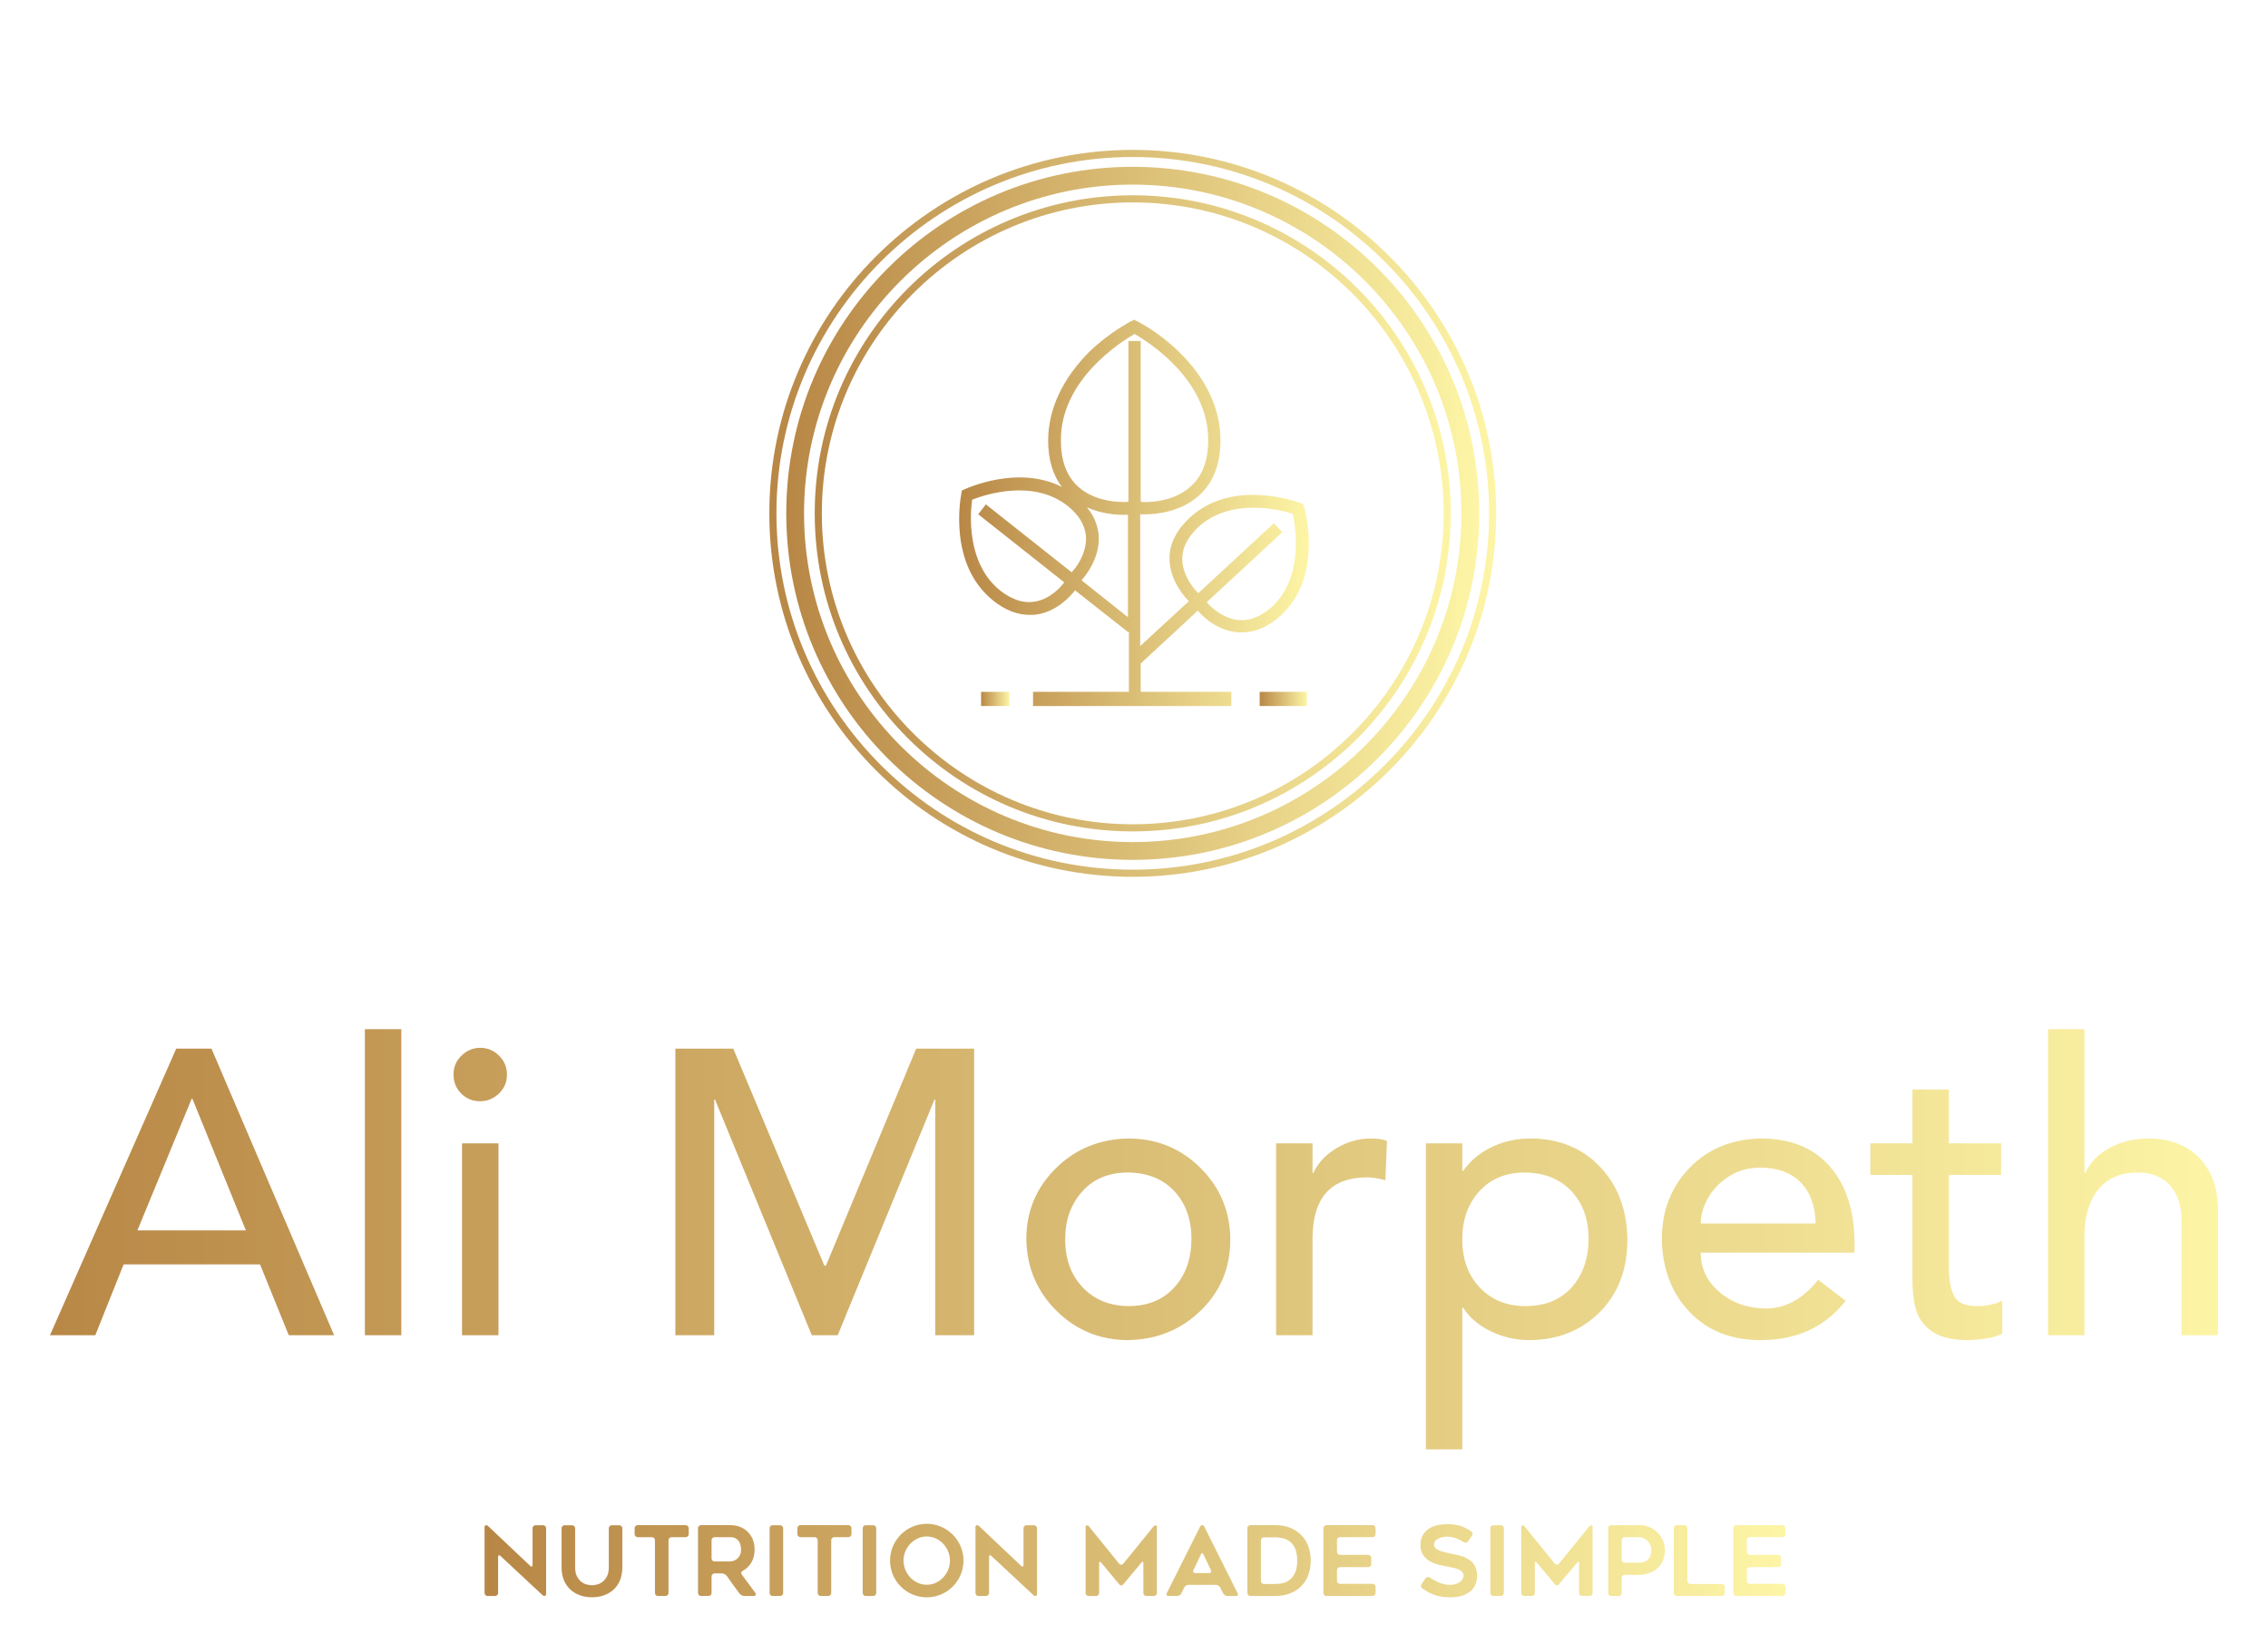
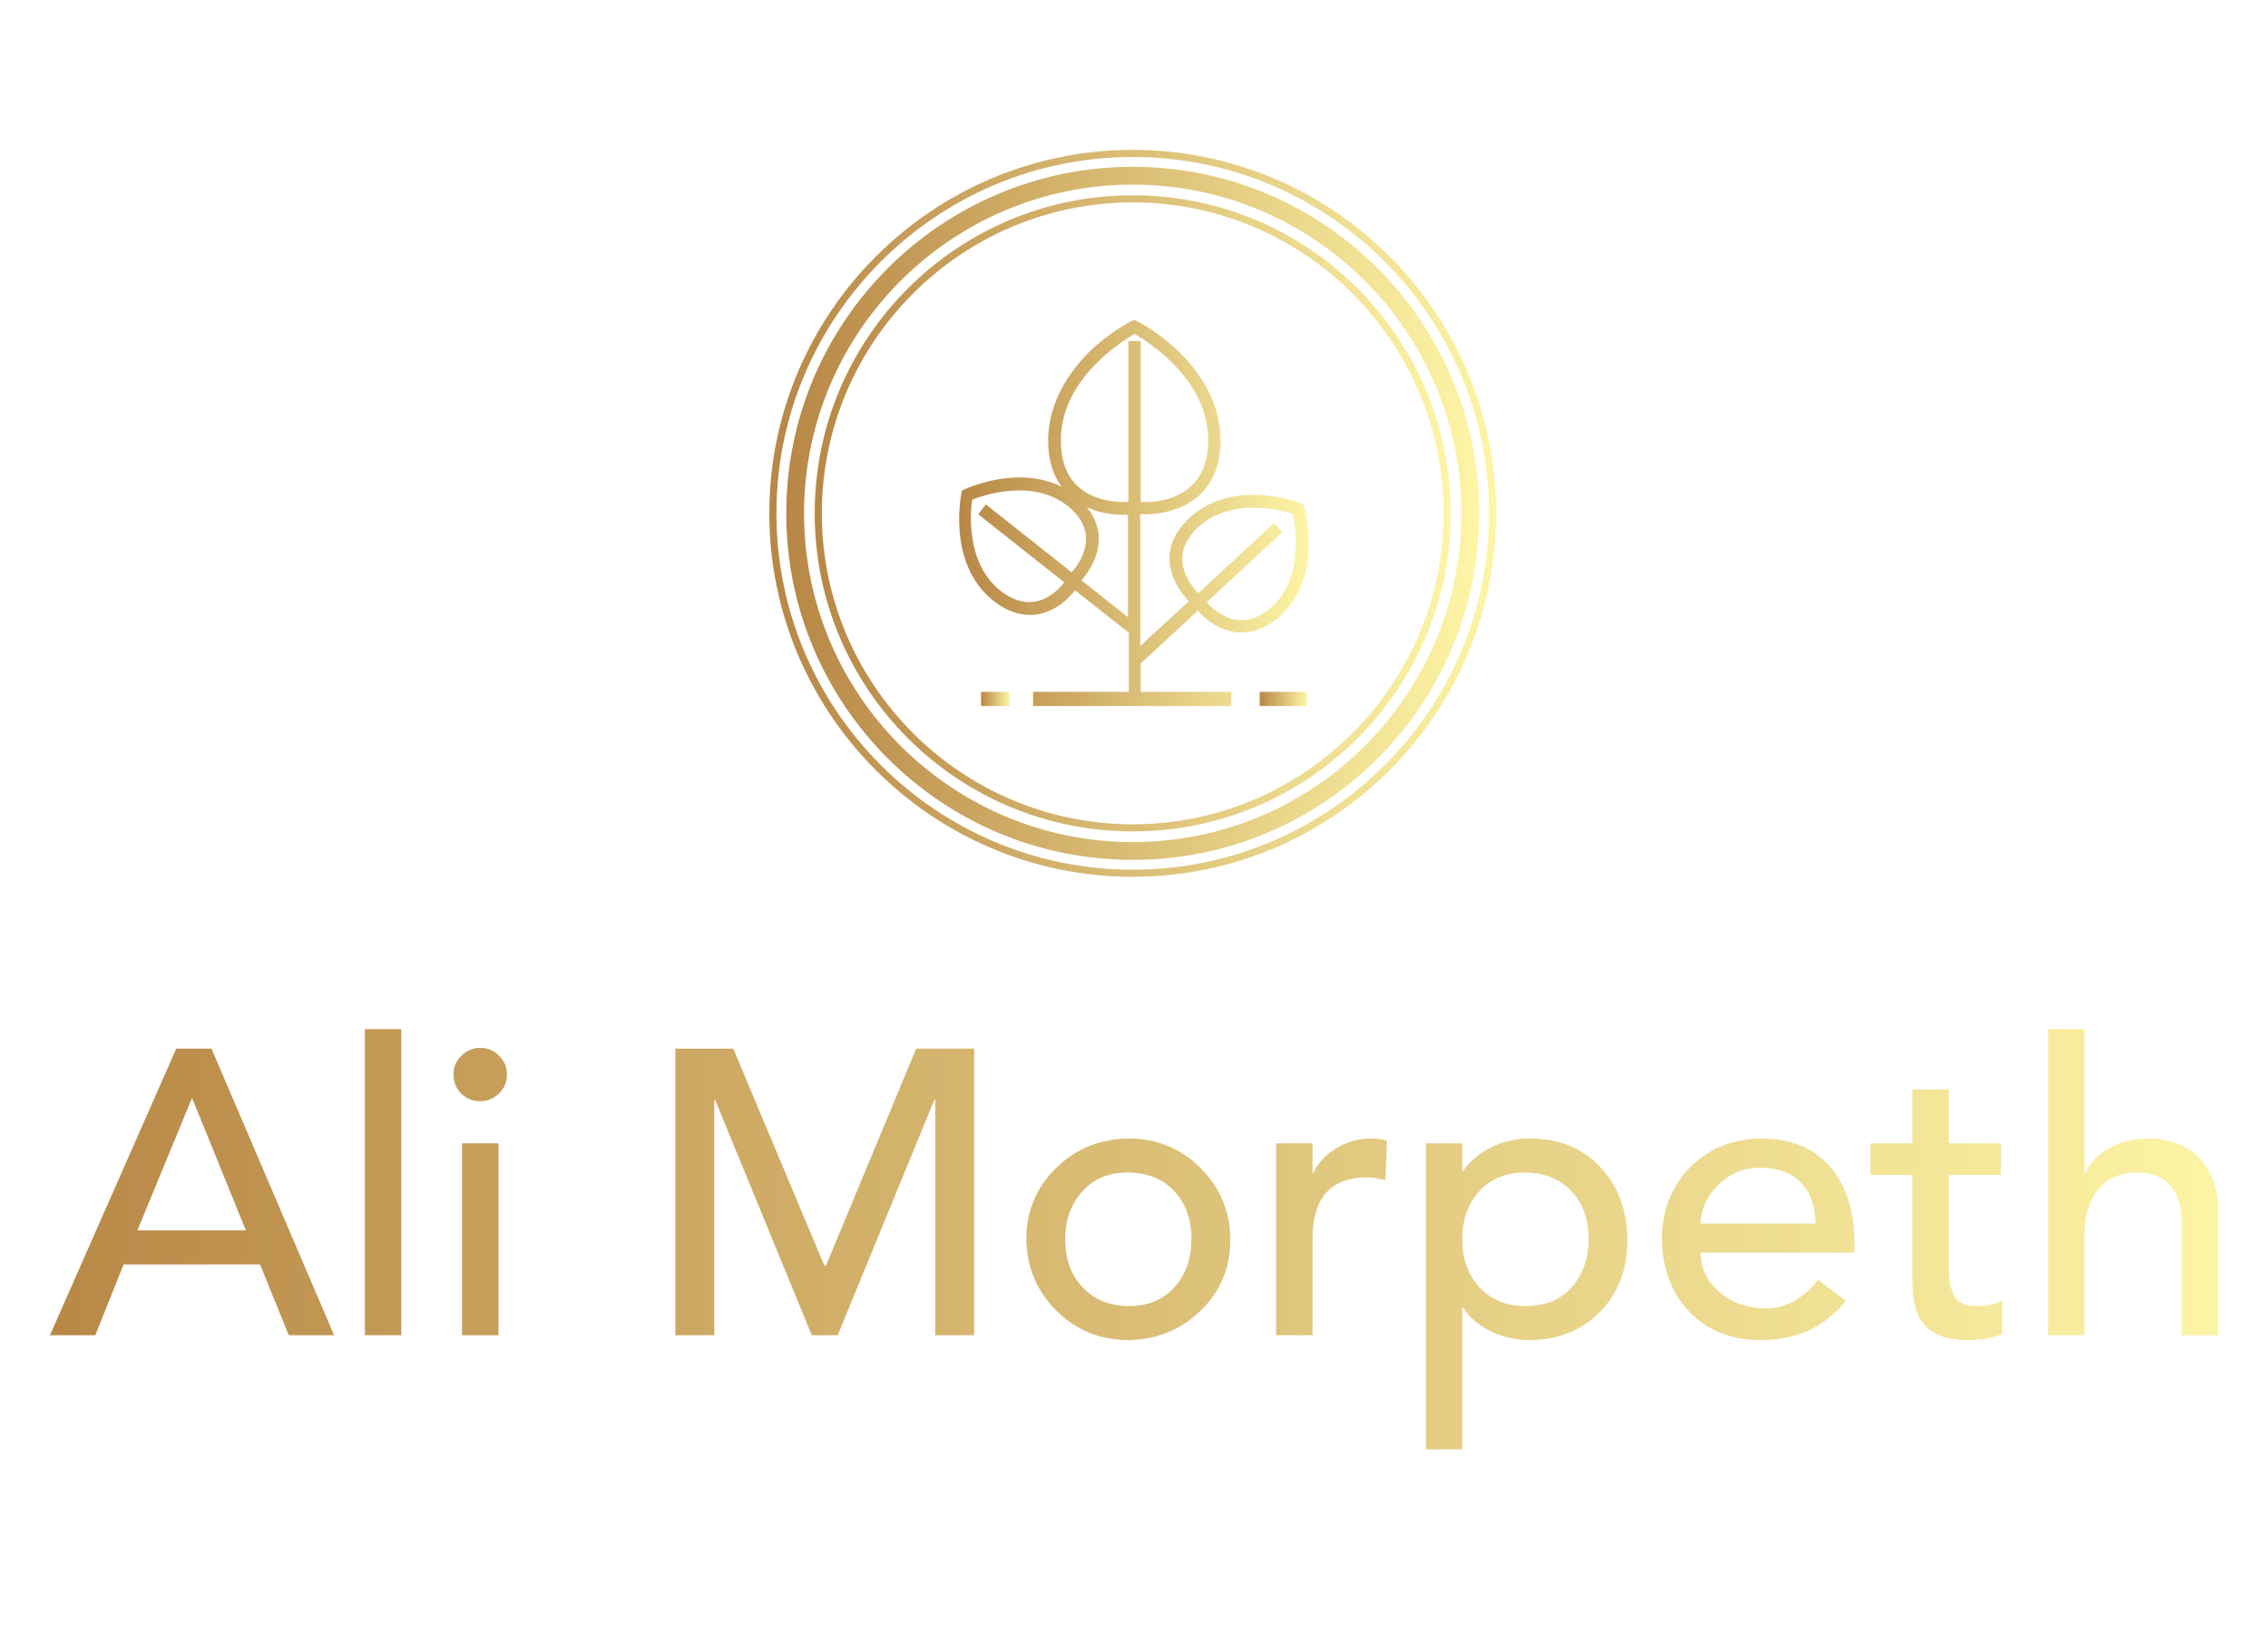
<svg xmlns="http://www.w3.org/2000/svg" version="1.1" width="3138.249" height="2274.194">
  <g transform="scale(6.912442) translate(10, 10)">
    <defs id="SvgjsDefs7554">
      <linearGradient id="SvgjsLinearGradient7560">
        <stop id="SvgjsStop7561" stop-color="#b88746" offset="0" />
        <stop id="SvgjsStop7562" stop-color="#fdf5a6" offset="1" />
      </linearGradient>
      <linearGradient id="SvgjsLinearGradient7563">
        <stop id="SvgjsStop7564" stop-color="#b88746" offset="0" />
        <stop id="SvgjsStop7565" stop-color="#fdf5a6" offset="1" />
      </linearGradient>
      <linearGradient id="SvgjsLinearGradient7566">
        <stop id="SvgjsStop7567" stop-color="#b88746" offset="0" />
        <stop id="SvgjsStop7568" stop-color="#fdf5a6" offset="1" />
      </linearGradient>
      <linearGradient id="SvgjsLinearGradient7569">
        <stop id="SvgjsStop7570" stop-color="#b88746" offset="0" />
        <stop id="SvgjsStop7571" stop-color="#fdf5a6" offset="1" />
      </linearGradient>
    </defs>
    <g id="SvgjsG7555" featureKey="root" fill="#1a5c5a" />
    <g id="SvgjsG7556" featureKey="container1" fill="url(#SvgjsLinearGradient7569)" transform="matrix(0.7120137,0,0,0.7120137,144,20)">
      <defs />
      <g>
        <path d="M102.174,199.588c53.8,0,97.413-43.613,97.413-97.413S155.974,4.762,102.174,4.762S4.761,48.375,4.761,102.175    S48.375,199.588,102.174,199.588z M102.174,9.762c50.957,0,92.413,41.457,92.413,92.413s-41.456,92.413-92.413,92.413    c-50.957,0-92.413-41.457-92.413-92.413S51.218,9.762,102.174,9.762z" />
        <path d="M102.174,191.585c49.38,0,89.41-40.03,89.41-89.41s-40.03-89.41-89.41-89.41c-49.38,0-89.41,40.03-89.41,89.41    S52.794,191.585,102.174,191.585z M102.174,14.765c48.198,0,87.41,39.212,87.41,87.41s-39.212,87.41-87.41,87.41    c-48.198,0-87.41-39.212-87.41-87.41S53.976,14.765,102.174,14.765z" />
        <path d="M102.174,204.35c56.339,0,102.174-45.835,102.174-102.175S158.513,0,102.174,0C45.835,0,0,45.835,0,102.175    S45.835,204.35,102.174,204.35z M102.174,2c55.236,0,100.174,44.938,100.174,100.175S157.411,202.35,102.174,202.35    C46.938,202.35,2,157.411,2,102.175S46.938,2,102.174,2z" />
      </g>
    </g>
    <g id="SvgjsG7557" featureKey="symbol1" fill="url(#SvgjsLinearGradient7566)" transform="matrix(0.9451721,0,0,0.9451721,170.5162,43.22504)">
      <g>
        <path d="M85.2,51L85,50.4l-0.6-0.2C83.8,50,70.1,44.9,61,53.3c-2.8,2.6-4.3,5.5-4.3,8.6c0,5,3.7,8.7,4.1,9.1l-10.3,9.5V52.6h0.2   c0.1,0,0.4,0,0.9,0c2.1,0,7.5-0.4,11.5-4.1c2.9-2.7,4.4-6.6,4.4-11.6c0-6.7-3.1-13.2-8.9-18.8c-4.3-4.2-8.6-6.3-8.8-6.4l-0.6-0.3   l-0.6,0.3c-0.2,0.1-4.5,2.3-8.8,6.4C34.1,23.8,31,30.3,31,37c0,4,1,7.3,2.9,9.8c-9.3-4.7-20.1,0.3-20.6,0.5l-0.6,0.3l-0.1,0.7   c-0.1,0.6-2.9,14.9,6.8,22.6c2.5,2,5.1,3,7.7,3c0.5,0,1,0,1.6-0.1c4.2-0.7,7-3.8,8-5.1l11.3,8.9l0.1-0.2v12.8H27.8v3h42v-3H50.6v-6   L62.7,73c0.8,1,4,4.3,8.6,4.6c0.3,0,0.5,0,0.8,0c2.8,0,5.6-1.2,8.2-3.6C89.3,65.7,85.4,51.6,85.2,51z M49.3,14.4   c2.9,1.7,15.6,9.6,15.6,22.5c0,4.2-1.2,7.5-3.6,9.7C57.3,50.4,51.1,50,51,50l-0.4-0.1v-34H48v34L47.4,50c-1,0-6.4,0.1-10.1-3.3   c-2.4-2.2-3.6-5.5-3.6-9.7C33.6,24.1,46.4,16.1,49.3,14.4z M28.1,71.1c-2.3,0.4-4.7-0.4-7.2-2.3c-7.3-5.8-6.4-16.5-6-19.3   c2.6-1,12.8-4.5,20.2,1.3c2.4,1.9,3.7,4.1,3.9,6.4c0.3,4-2.7,7.4-2.8,7.4L36,64.9L17.8,50.5l-1.6,2.1L34.4,67   C33.7,68,31.4,70.6,28.1,71.1z M38.1,66.6l0.1-0.2c0.2-0.2,3.9-4.3,3.5-9.4c-0.2-2.1-1-4.1-2.5-5.9c4.1,1.9,8.3,1.6,8.5,1.6l0.2,0   v21.7L38.1,66.6z M71.4,75c-3.6-0.3-6.4-3.2-6.8-3.8l16-14.8l-1.8-1.9l-16,14.8c0,0-0.1-0.1-0.1-0.1c0,0-3.3-3.1-3.3-7.2   c0-2.4,1.2-4.6,3.4-6.7c6.9-6.3,17.3-3.7,20-2.8c0.6,2.7,2.4,13.4-4.4,19.7C76.1,74.2,73.8,75.2,71.4,75z" />
        <rect x="75.8" y="90.2" width="10" height="3" />
        <rect x="16.8" y="90.2" width="6" height="3" />
      </g>
    </g>
    <g id="SvgjsG7558" featureKey="text1" fill="url(#SvgjsLinearGradient7560)" transform="matrix(4.051531,0,0,4.051531,-0.08102957,160.0224)">
      <path d="M8 9.84 l6.06 14.16 l-2.24 0 l-1.42 -3.5 l-6.74 0 l-1.4 3.5 l-2.24 0 l6.24 -14.16 l1.74 0 z M4.34 18.82 l5.36 0 l-2.64 -6.5 l-0.04 0 z M17.38 8.88 l0 15.12 l-1.8 0 l0 -15.12 l1.8 0 z M21.28 9.8 q0.54 0 0.93 0.39 t0.39 0.93 q0 0.56 -0.4 0.94 t-0.92 0.38 q-0.56 0 -0.94 -0.38 t-0.38 -0.94 t0.4 -0.94 t0.92 -0.38 z M22.18 14.52 l0 9.48 l-1.8 0 l0 -9.48 l1.8 0 z  M33.78 9.84 l4.5 10.72 l0.08 0 l4.46 -10.72 l2.86 0 l0 14.16 l-1.92 0 l0 -11.64 l-0.04 0 l-4.78 11.64 l-1.28 0 l-4.78 -11.64 l-0.04 0 l0 11.64 l-1.92 0 l0 -14.16 l2.86 0 z M53.3 14.28 q2.1 0 3.56 1.45 t1.48 3.53 q0 2.1 -1.46 3.52 t-3.58 1.46 q-2.08 0 -3.54 -1.44 t-1.5 -3.54 q0 -2.06 1.45 -3.5 t3.59 -1.48 z M50.18 19.26 q0 1.46 0.86 2.37 t2.26 0.93 q1.42 0 2.26 -0.91 t0.86 -2.39 q0 -1.46 -0.84 -2.37 t-2.3 -0.93 q-1.42 0 -2.26 0.94 t-0.84 2.36 z M65.28 14.28 q0.5 0 0.8 0.12 l-0.08 1.94 q-0.52 -0.14 -0.9 -0.14 q-2.66 0 -2.7 2.96 l0 4.84 l-1.8 0 l0 -9.48 l1.8 0 l0 1.46 l0.04 0 q0.36 -0.76 1.16 -1.23 t1.68 -0.47 z M73.16 14.28 q2.1 0 3.43 1.38 t1.37 3.6 q0 2.22 -1.36 3.59 t-3.46 1.39 q-1.04 0 -1.94 -0.44 t-1.36 -1.16 l-0.04 0 l0 7 l-1.8 0 l0 -15.12 l1.8 0 l0 1.36 l0.04 0 q0.54 -0.76 1.42 -1.18 t1.9 -0.42 z M69.8 19.26 q0 1.48 0.87 2.39 t2.25 0.91 q1.44 0 2.27 -0.91 t0.85 -2.39 q0 -1.48 -0.85 -2.38 t-2.29 -0.92 q-1.42 0 -2.26 0.93 t-0.84 2.37 z M84.56 14.28 q2.18 0 3.39 1.37 t1.23 3.77 l0 0.5 l-7.6 0 q0 1.16 0.93 1.95 t2.27 0.81 q1.48 0 2.6 -1.42 l1.36 1.04 q-1.52 1.94 -4.2 1.94 q-2.18 0 -3.51 -1.39 t-1.37 -3.59 q0 -2.12 1.37 -3.53 t3.53 -1.45 z M87.26 18.48 q-0.04 -1.34 -0.76 -2.05 t-1.98 -0.71 q-0.84 0 -1.51 0.41 t-1.05 1.06 t-0.38 1.29 l5.68 0 z M93.84 11.86 l0 2.66 l2.58 0 l0 1.56 l-2.58 0 l0 4.56 q0 0.92 0.26 1.42 t1.1 0.5 q0.8 0 1.28 -0.28 l0 1.64 q-0.52 0.28 -1.64 0.32 q-1.08 0 -1.67 -0.33 t-0.86 -0.92 t-0.27 -1.85 l0 -5.06 l-2.08 0 l0 -1.56 l2.08 0 l0 -2.66 l1.8 0 z M100.54 8.88 l0 7.1 l0.04 0 q0.38 -0.8 1.23 -1.25 t1.89 -0.45 q1.58 0 2.51 0.96 t0.93 2.58 l0 6.18 l-1.8 0 l0 -5.66 q0 -1.1 -0.57 -1.74 t-1.59 -0.64 q-1.26 0 -1.94 0.82 t-0.7 2.26 l0 4.96 l-1.8 0 l0 -15.12 l1.8 0 z" />
    </g>
-     <g id="SvgjsG7559" featureKey="text3" fill="url(#SvgjsLinearGradient7563)" transform="matrix(0.9683899,0,0,0.9683899,85.45058,290.0806)">
-       <path d="M4.4 11.92 l0 7.46 c0 0.34 -0.28 0.62 -0.62 0.62 l-1.58 0 c-0.32 0 -0.6 -0.28 -0.6 -0.62 l0 -13.68 c0 -0.34 0.44 -0.42 0.68 -0.2 l8.78 8.3 c0.26 0.24 0.46 0.14 0.46 -0.2 l0 -7.6 c0 -0.34 0.28 -0.62 0.62 -0.62 l1.56 0 c0.34 0 0.62 0.28 0.62 0.62 l0 13.66 c0 0.34 -0.44 0.42 -0.7 0.2 l-8.76 -8.16 c-0.26 -0.22 -0.46 -0.12 -0.46 0.22 z M21.22 19.82 c-0.78 -0.3 -1.44 -0.7 -1.98 -1.24 c-0.56 -0.54 -0.98 -1.18 -1.28 -1.94 s-0.44 -1.6 -0.44 -2.54 l0 -8.1 c0 -0.34 0.28 -0.62 0.6 -0.62 l1.58 0 c0.34 0 0.62 0.28 0.62 0.62 l0 8.08 c0 0.74 0.12 1.34 0.36 1.82 s0.54 0.86 0.88 1.14 c0.36 0.28 0.74 0.48 1.14 0.58 c0.42 0.1 0.78 0.16 1.1 0.16 s0.68 -0.06 1.08 -0.16 c0.42 -0.1 0.8 -0.3 1.14 -0.58 c0.36 -0.28 0.66 -0.66 0.9 -1.14 s0.36 -1.08 0.36 -1.82 l0 -8.08 c0 -0.34 0.28 -0.62 0.62 -0.62 l1.56 0 c0.34 0 0.62 0.28 0.62 0.62 l0 8.1 c0 0.94 -0.16 1.78 -0.44 2.54 c-0.3 0.76 -0.72 1.4 -1.26 1.94 c-0.56 0.54 -1.22 0.94 -1.98 1.24 c-0.78 0.3 -1.64 0.44 -2.6 0.44 s-1.82 -0.14 -2.58 -0.44 z M43.18 7.84 l-2.94 0 c-0.34 0 -0.62 0.28 -0.62 0.62 l0 10.92 c0 0.34 -0.28 0.62 -0.62 0.62 l-1.56 0 c-0.34 0 -0.62 -0.28 -0.62 -0.62 l0 -10.92 c0 -0.34 -0.28 -0.62 -0.62 -0.62 l-2.96 0 c-0.34 0 -0.62 -0.28 -0.62 -0.62 l0 -1.24 c0 -0.34 0.28 -0.62 0.62 -0.62 l9.94 0 c0.34 0 0.62 0.28 0.62 0.62 l0 1.24 c0 0.34 -0.28 0.62 -0.62 0.62 z M47.92 20 l-1.58 0 c-0.34 0 -0.62 -0.28 -0.62 -0.62 l0 -13.4 c0 -0.34 0.28 -0.62 0.62 -0.62 l6.04 0 c0.74 0 1.44 0.12 2.06 0.36 c0.62 0.26 1.14 0.6 1.58 1.04 c0.44 0.46 0.8 0.98 1.04 1.6 s0.36 1.3 0.36 2.04 c0 1.1 -0.26 2.08 -0.82 2.9 c-0.44 0.66 -1 1.16 -1.66 1.52 c-0.3 0.16 -0.4 0.48 -0.18 0.74 c0.98 1.32 1.84 2.46 2.8 3.78 c0.2 0.28 0.1 0.66 -0.24 0.66 l-2.02 0 c-0.34 0 -0.78 -0.22 -0.98 -0.48 c-0.46 -0.6 -0.9 -1.22 -1.34 -1.82 l-1.32 -1.86 c-0.2 -0.28 -0.64 -0.5 -0.98 -0.5 l-1.54 0 c-0.34 0 -0.62 0.28 -0.62 0.62 l0 3.42 c0 0.34 -0.26 0.62 -0.6 0.62 z M49.14 12.86 l3.24 0 c0.24 0 0.52 -0.06 0.78 -0.16 c0.28 -0.1 0.52 -0.24 0.74 -0.46 c0.2 -0.2 0.38 -0.46 0.52 -0.76 s0.2 -0.66 0.2 -1.08 c0 -0.22 -0.02 -0.46 -0.08 -0.76 c-0.04 -0.3 -0.16 -0.58 -0.3 -0.84 c-0.16 -0.26 -0.4 -0.5 -0.68 -0.68 c-0.3 -0.18 -0.7 -0.28 -1.18 -0.28 l-3.24 0 c-0.34 0 -0.62 0.28 -0.62 0.62 l0 3.78 c0 0.34 0.28 0.62 0.62 0.62 z M62.7 20 l-1.58 0 c-0.34 0 -0.6 -0.28 -0.6 -0.62 l0 -13.38 c0 -0.34 0.26 -0.62 0.6 -0.62 l1.58 0 c0.34 0 0.62 0.28 0.62 0.62 l0 13.38 c0 0.34 -0.28 0.62 -0.62 0.62 z M76.82 7.84 l-2.94 0 c-0.34 0 -0.62 0.28 -0.62 0.62 l0 10.92 c0 0.34 -0.28 0.62 -0.62 0.62 l-1.56 0 c-0.34 0 -0.62 -0.28 -0.62 -0.62 l0 -10.92 c0 -0.34 -0.28 -0.62 -0.62 -0.62 l-2.96 0 c-0.34 0 -0.62 -0.28 -0.62 -0.62 l0 -1.24 c0 -0.34 0.28 -0.62 0.62 -0.62 l9.94 0 c0.34 0 0.62 0.28 0.62 0.62 l0 1.24 c0 0.34 -0.28 0.62 -0.62 0.62 z M81.94 20 l-1.58 0 c-0.34 0 -0.6 -0.28 -0.6 -0.62 l0 -13.38 c0 -0.34 0.26 -0.62 0.6 -0.62 l1.58 0 c0.34 0 0.62 0.28 0.62 0.62 l0 13.38 c0 0.34 -0.28 0.62 -0.62 0.62 z M93 20.28 c-4.18 0 -7.58 -3.4 -7.58 -7.6 c0 -4.18 3.4 -7.6 7.58 -7.6 c4.2 0 7.6 3.42 7.6 7.6 c0 4.2 -3.4 7.6 -7.6 7.6 z M93 7.7 c-2.64 0 -4.8 2.34 -4.8 4.98 c0 2.66 2.16 5 4.8 5 c2.66 0 4.8 -2.34 4.8 -5 c0 -2.64 -2.14 -4.98 -4.8 -4.98 z M105.88 11.92 l0 7.46 c0 0.34 -0.28 0.62 -0.62 0.62 l-1.58 0 c-0.32 0 -0.6 -0.28 -0.6 -0.62 l0 -13.68 c0 -0.34 0.44 -0.42 0.68 -0.2 l8.78 8.3 c0.26 0.24 0.46 0.14 0.46 -0.2 l0 -7.6 c0 -0.34 0.28 -0.62 0.62 -0.62 l1.56 0 c0.34 0 0.62 0.28 0.62 0.62 l0 13.66 c0 0.34 -0.44 0.42 -0.7 0.2 l-8.76 -8.16 c-0.26 -0.22 -0.46 -0.12 -0.46 0.22 z  M140.58 5.7 l0 13.68 c0 0.34 -0.28 0.62 -0.6 0.62 l-1.58 0 c-0.34 0 -0.62 -0.28 -0.62 -0.62 l0 -6.16 c0 -0.34 -0.18 -0.42 -0.38 -0.14 l-3.8 4.54 c-0.22 0.26 -0.58 0.26 -0.78 0 l-3.78 -4.54 c-0.22 -0.26 -0.4 -0.2 -0.4 0.14 l0 6.16 c0 0.34 -0.28 0.62 -0.62 0.62 l-1.56 0 c-0.34 0 -0.62 -0.28 -0.62 -0.62 l0 -13.68 c0 -0.34 0.42 -0.4 0.64 -0.14 l6.32 7.8 c0.22 0.24 0.58 0.24 0.8 0 l6.34 -7.8 c0.22 -0.26 0.64 -0.2 0.64 0.14 z M142.6 19.46 l6.94 -13.86 c0.16 -0.32 0.64 -0.32 0.8 0 l6.94 13.86 c0.16 0.3 0.02 0.54 -0.32 0.54 l-1.82 0 c-0.34 0 -0.74 -0.24 -0.88 -0.56 l-0.6 -1.2 c-0.16 -0.3 -0.54 -0.54 -0.88 -0.54 l-5.68 0 c-0.34 0 -0.74 0.24 -0.88 0.56 l-0.58 1.18 c-0.16 0.32 -0.54 0.56 -0.88 0.56 l-1.82 0 c-0.34 0 -0.48 -0.24 -0.34 -0.54 z M148.46 15.26 l2.96 0 c0.34 0 0.48 -0.26 0.34 -0.56 l-1.56 -3.3 c-0.14 -0.32 -0.38 -0.32 -0.52 0 l-1.58 3.3 c-0.14 0.32 0.02 0.56 0.36 0.56 z M165.04 20 l-5.16 0 c-0.34 0 -0.6 -0.28 -0.6 -0.62 l0 -13.4 c0 -0.34 0.26 -0.62 0.6 -0.62 l5.16 0 c2.1 0 3.82 0.62 5.16 1.84 c0.72 0.66 1.26 1.44 1.62 2.36 c0.36 0.94 0.56 1.98 0.56 3.12 c0 1.16 -0.2 2.2 -0.56 3.12 c-0.36 0.94 -0.9 1.72 -1.62 2.38 c-0.66 0.6 -1.42 1.06 -2.3 1.36 c-0.86 0.3 -1.82 0.46 -2.86 0.46 z M162.68 17.52 l2.38 0 c0.52 0 1.04 -0.06 1.58 -0.18 c0.52 -0.12 1 -0.36 1.44 -0.72 c0.44 -0.34 0.8 -0.84 1.08 -1.46 s0.42 -1.44 0.42 -2.46 s-0.14 -1.84 -0.42 -2.48 c-0.28 -0.62 -0.64 -1.12 -1.08 -1.46 s-0.94 -0.58 -1.46 -0.7 c-0.54 -0.12 -1.06 -0.18 -1.56 -0.18 l-2.38 0 c-0.34 0 -0.6 0.28 -0.6 0.62 l0 8.4 c0 0.34 0.26 0.62 0.6 0.62 z M177.8 8.46 l0 2.42 c0 0.34 0.28 0.62 0.62 0.62 l5.84 0 c0.34 0 0.62 0.28 0.62 0.62 l0 1.3 c0 0.34 -0.28 0.62 -0.62 0.62 l-5.84 0 c-0.34 0 -0.62 0.28 -0.62 0.62 l0 2.2 c0 0.34 0.28 0.62 0.62 0.62 l6.74 0 c0.34 0 0.62 0.28 0.62 0.62 l0 1.28 c0 0.34 -0.28 0.62 -0.62 0.62 l-9.54 0 c-0.34 0 -0.62 -0.28 -0.62 -0.62 l0 -13.4 c0 -0.34 0.28 -0.62 0.62 -0.62 l9.54 0 c0.34 0 0.62 0.28 0.62 0.62 l0 1.24 c0 0.34 -0.28 0.62 -0.62 0.62 l-6.74 0 c-0.34 0 -0.62 0.28 -0.62 0.62 z  M195.26 17.58 l0.84 -1.24 c0.18 -0.28 0.56 -0.34 0.84 -0.16 c0.58 0.36 1.16 0.68 1.76 0.96 c0.78 0.38 1.6 0.56 2.46 0.56 c0.46 0 0.86 -0.06 1.2 -0.18 c0.34 -0.1 0.64 -0.26 0.88 -0.44 s0.42 -0.38 0.54 -0.62 c0.12 -0.22 0.18 -0.46 0.18 -0.68 c0 -0.3 -0.1 -0.54 -0.28 -0.76 c-0.18 -0.2 -0.42 -0.36 -0.72 -0.5 s-0.64 -0.24 -1.06 -0.34 c-0.4 -0.1 -0.82 -0.18 -1.26 -0.26 c-0.3 -0.06 -0.64 -0.12 -1.02 -0.2 c-0.38 -0.06 -0.78 -0.16 -1.2 -0.3 c-0.42 -0.12 -0.82 -0.28 -1.22 -0.5 c-0.4 -0.2 -0.76 -0.46 -1.08 -0.78 c-0.32 -0.3 -0.58 -0.68 -0.78 -1.12 c-0.18 -0.42 -0.28 -0.94 -0.28 -1.52 c0 -0.86 0.18 -1.56 0.52 -2.14 c0.34 -0.56 0.78 -1 1.32 -1.34 c0.54 -0.32 1.14 -0.54 1.8 -0.68 s1.3 -0.2 1.92 -0.2 s1.16 0.04 1.64 0.12 s0.92 0.2 1.34 0.34 c0.42 0.16 0.82 0.36 1.2 0.58 c0.26 0.16 0.5 0.32 0.78 0.48 c0.28 0.2 0.34 0.58 0.14 0.86 l-0.84 1.2 c-0.2 0.28 -0.58 0.34 -0.88 0.16 c-0.5 -0.32 -1 -0.58 -1.48 -0.76 c-0.64 -0.26 -1.32 -0.38 -2.02 -0.38 c-0.24 0 -0.52 0.02 -0.82 0.08 s-0.6 0.16 -0.88 0.3 c-0.26 0.14 -0.5 0.3 -0.68 0.5 c-0.18 0.22 -0.26 0.46 -0.26 0.76 s0.1 0.54 0.32 0.74 s0.48 0.36 0.82 0.5 s0.7 0.24 1.1 0.34 s0.78 0.18 1.16 0.28 c0.28 0.06 0.6 0.14 0.98 0.2 s0.78 0.16 1.18 0.28 c0.22 0.06 0.44 0.14 0.66 0.22 c0.32 0.14 0.8 0.38 1.08 0.58 c0.2 0.12 0.38 0.28 0.54 0.44 c0.32 0.32 0.58 0.7 0.76 1.16 c0.2 0.46 0.3 1.02 0.3 1.68 c0 0.76 -0.14 1.42 -0.4 1.98 s-0.64 1.02 -1.14 1.38 c-0.5 0.38 -1.08 0.66 -1.76 0.84 s-1.44 0.28 -2.26 0.28 c-0.76 0 -1.44 -0.06 -2.02 -0.18 c-0.58 -0.1 -1.1 -0.26 -1.58 -0.46 c-0.48 -0.18 -0.94 -0.42 -1.36 -0.68 c-0.26 -0.16 -0.54 -0.34 -0.82 -0.54 c-0.28 -0.18 -0.34 -0.56 -0.16 -0.84 z M211.68 20 l-1.58 0 c-0.34 0 -0.6 -0.28 -0.6 -0.62 l0 -13.38 c0 -0.34 0.26 -0.62 0.6 -0.62 l1.58 0 c0.34 0 0.62 0.28 0.62 0.62 l0 13.38 c0 0.34 -0.28 0.62 -0.62 0.62 z M230.64 5.7 l0 13.68 c0 0.34 -0.28 0.62 -0.6 0.62 l-1.58 0 c-0.34 0 -0.62 -0.28 -0.62 -0.62 l0 -6.16 c0 -0.34 -0.18 -0.42 -0.38 -0.14 l-3.8 4.54 c-0.22 0.26 -0.58 0.26 -0.78 0 l-3.78 -4.54 c-0.22 -0.26 -0.4 -0.2 -0.4 0.14 l0 6.16 c0 0.34 -0.28 0.62 -0.62 0.62 l-1.56 0 c-0.34 0 -0.62 -0.28 -0.62 -0.62 l0 -13.68 c0 -0.34 0.42 -0.4 0.64 -0.14 l6.32 7.8 c0.22 0.24 0.58 0.24 0.8 0 l6.34 -7.8 c0.22 -0.26 0.64 -0.2 0.64 0.14 z M242.42 5.76 c0.62 0.28 1.18 0.66 1.64 1.12 c0.48 0.46 0.84 1.02 1.12 1.64 c0.26 0.64 0.4 1.32 0.4 2.04 s-0.12 1.38 -0.36 2 s-0.58 1.14 -1.06 1.6 c-0.46 0.46 -1.06 0.82 -1.76 1.08 c-0.72 0.26 -1.54 0.4 -2.48 0.4 l-2.64 0 c-0.34 0 -0.62 0.28 -0.62 0.62 l0 3.12 c0 0.34 -0.26 0.62 -0.6 0.62 l-1.58 0 c-0.34 0 -0.62 -0.28 -0.62 -0.62 l0 -13.4 c0 -0.34 0.28 -0.62 0.62 -0.62 l5.9 0 c0.72 0 1.4 0.14 2.04 0.4 z M241.46 12.9 c0.32 -0.14 0.56 -0.32 0.76 -0.56 c0.18 -0.24 0.34 -0.52 0.42 -0.82 c0.1 -0.3 0.14 -0.62 0.14 -0.96 s-0.06 -0.66 -0.18 -1 c-0.12 -0.32 -0.28 -0.6 -0.52 -0.86 c-0.22 -0.26 -0.5 -0.46 -0.84 -0.62 c-0.32 -0.16 -0.72 -0.24 -1.16 -0.24 l-2.8 0 c-0.34 0 -0.62 0.28 -0.62 0.62 l0 4.04 c0 0.34 0.28 0.62 0.62 0.62 l3.1 0 c0.42 0 0.78 -0.08 1.08 -0.22 z M257.96 18.14 l0 1.24 c0 0.34 -0.28 0.62 -0.62 0.62 l-9.3 0 c-0.34 0 -0.62 -0.28 -0.62 -0.62 l0 -13.4 c0 -0.34 0.28 -0.62 0.62 -0.62 l1.56 0 c0.34 0 0.62 0.28 0.62 0.62 l0 10.92 c0 0.34 0.28 0.62 0.62 0.62 l6.5 0 c0.34 0 0.62 0.28 0.62 0.62 z M262.52 8.46 l0 2.42 c0 0.34 0.28 0.62 0.62 0.62 l5.84 0 c0.34 0 0.62 0.28 0.62 0.62 l0 1.3 c0 0.34 -0.28 0.62 -0.62 0.62 l-5.84 0 c-0.34 0 -0.62 0.28 -0.62 0.62 l0 2.2 c0 0.34 0.28 0.62 0.62 0.62 l6.74 0 c0.34 0 0.62 0.28 0.62 0.62 l0 1.28 c0 0.34 -0.28 0.62 -0.62 0.62 l-9.54 0 c-0.34 0 -0.62 -0.28 -0.62 -0.62 l0 -13.4 c0 -0.34 0.28 -0.62 0.62 -0.62 l9.54 0 c0.34 0 0.62 0.28 0.62 0.62 l0 1.24 c0 0.34 -0.28 0.62 -0.62 0.62 l-6.74 0 c-0.34 0 -0.62 0.28 -0.62 0.62 z" />
-     </g>
+     <g id="SvgjsG7559" featureKey="text3" fill="url(#SvgjsLinearGradient7563)" transform="matrix(0.9683899,0,0,0.9683899,85.45058,290.0806)" />
  </g>
</svg>
